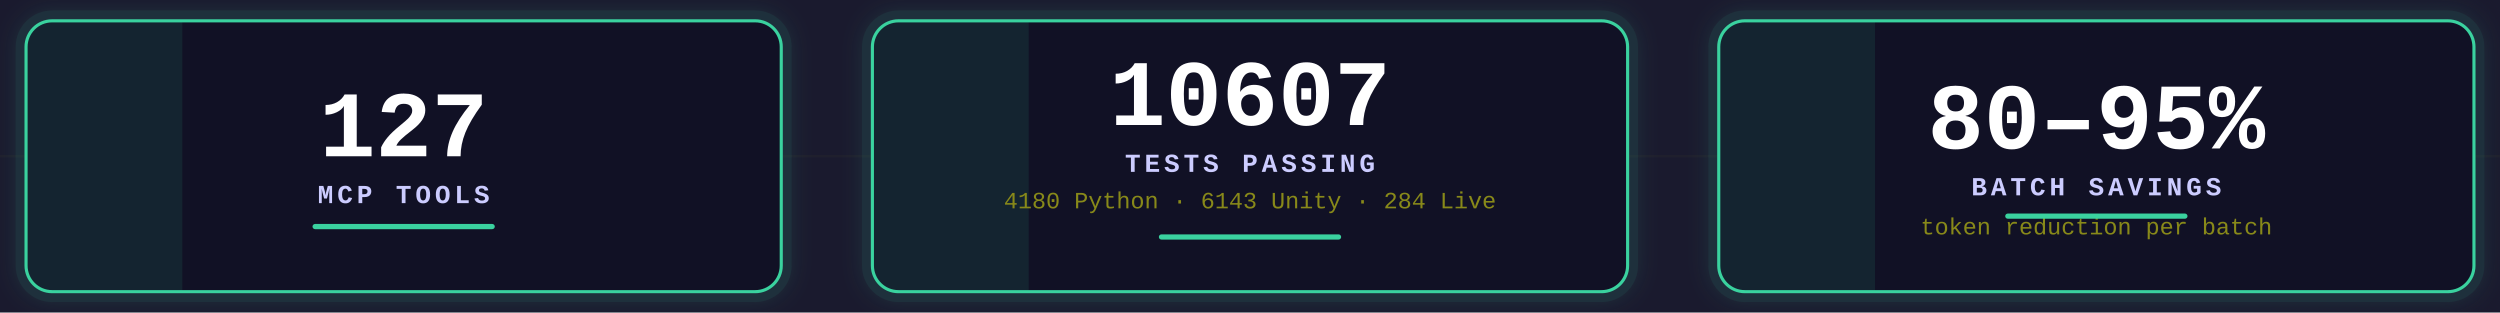
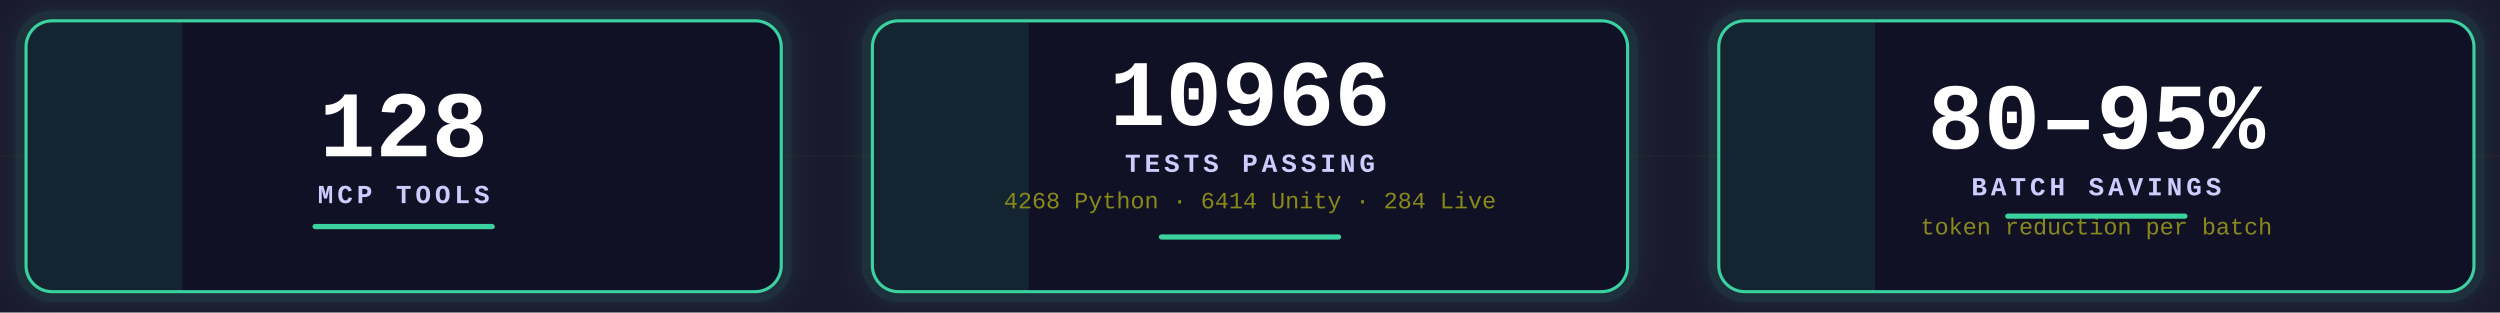
- <svg xmlns="http://www.w3.org/2000/svg" viewBox="0 0 960 120" width="960" height="120" role="img" aria-label="Unity MCP stats: 127 MCP tools, 10607 Tests (4180 Python + 6143 Unity + 284 Live), 80-95% Batch Savings">
+ <svg xmlns="http://www.w3.org/2000/svg" viewBox="0 0 960 120" width="960" height="120" role="img" aria-label="Unity MCP stats: 128 MCP tools, 10966 Tests (4268 Python + 6414 Unity + 284 Live), 80-95% Batch Savings">
  <defs>
    <filter id="sg" x="-25%" y="-30%" width="150%" height="160%">
      <feGaussianBlur stdDeviation="4" result="b" />
      <feMerge>
        <feMergeNode in="b" />
        <feMergeNode in="SourceGraphic" />
      </feMerge>
    </filter>
    <clipPath id="c1">
      <rect x="10" y="8" width="290" height="104" rx="10" />
    </clipPath>
    <clipPath id="c2">
      <rect x="335" y="8" width="290" height="104" rx="10" />
    </clipPath>
    <clipPath id="c3">
      <rect x="660" y="8" width="290" height="104" rx="10" />
    </clipPath>
  </defs>
  <rect width="960" height="120" fill="#1a1a2e" />
  <line x1="0" y1="60" x2="960" y2="60" stroke="#888919" stroke-opacity="0.05" stroke-width="1" />
  <rect x="10" y="8" width="290" height="104" rx="10" fill="none" stroke="#3ad29f" stroke-width="8" opacity="0.12" filter="url(#sg)">
    <animate attributeName="opacity" values="0.25;0.7;0.25" dur="3s" repeatCount="indefinite" begin="0s" />
  </rect>
  <rect x="10" y="8" width="290" height="104" rx="10" fill="#111125" />
  <rect x="10" y="8" width="290" height="104" rx="10" fill="none" stroke="#3ad29f" stroke-width="1.2" />
  <g clip-path="url(#c1)">
    <rect x="10" y="8" width="60" height="104" fill="#3ad29f" fill-opacity="0.10">
      <animateTransform attributeName="transform" type="translate" values="-100,0;400,0" dur="3s" repeatCount="indefinite" begin="0s" />
    </rect>
  </g>
-   <text x="155" y="60" text-anchor="middle" font-family="ui-monospace,SFMono-Regular,'SF Mono',Menlo,Consolas,'Liberation Mono',monospace" font-size="36" font-weight="700" fill="#ffffff">127</text>
+   <text x="155" y="60" text-anchor="middle" font-family="ui-monospace,SFMono-Regular,'SF Mono',Menlo,Consolas,'Liberation Mono',monospace" font-size="36" font-weight="700" fill="#ffffff">128</text>
  <text x="155" y="78" text-anchor="middle" font-family="ui-monospace,SFMono-Regular,'SF Mono',Menlo,Consolas,'Liberation Mono',monospace" font-size="10" font-weight="700" fill="#ccccff" letter-spacing="1.5">MCP TOOLS</text>
  <rect x="120" y="86" width="70" height="2" rx="1" fill="#3ad29f">
    <animate attributeName="opacity" values="0.6;1;0.6" dur="2s" repeatCount="indefinite" begin="0s" />
  </rect>
  <rect x="335" y="8" width="290" height="104" rx="10" fill="none" stroke="#3ad29f" stroke-width="8" opacity="0.12" filter="url(#sg)">
    <animate attributeName="opacity" values="0.25;0.7;0.25" dur="3s" repeatCount="indefinite" begin="0.6s" />
  </rect>
  <rect x="335" y="8" width="290" height="104" rx="10" fill="#111125" />
  <rect x="335" y="8" width="290" height="104" rx="10" fill="none" stroke="#3ad29f" stroke-width="1.2" />
  <g clip-path="url(#c2)">
    <rect x="335" y="8" width="60" height="104" fill="#3ad29f" fill-opacity="0.10">
      <animateTransform attributeName="transform" type="translate" values="-100,0;400,0" dur="3s" repeatCount="indefinite" begin="0.5s" />
    </rect>
  </g>
-   <text x="480" y="48" text-anchor="middle" font-family="ui-monospace,SFMono-Regular,'SF Mono',Menlo,Consolas,'Liberation Mono',monospace" font-size="36" font-weight="700" fill="#ffffff">10607</text>
+   <text x="480" y="48" text-anchor="middle" font-family="ui-monospace,SFMono-Regular,'SF Mono',Menlo,Consolas,'Liberation Mono',monospace" font-size="36" font-weight="700" fill="#ffffff">10966</text>
  <text x="480" y="66" text-anchor="middle" font-family="ui-monospace,SFMono-Regular,'SF Mono',Menlo,Consolas,'Liberation Mono',monospace" font-size="10" font-weight="700" fill="#ccccff" letter-spacing="1.5">TESTS PASSING</text>
-   <text x="480" y="80" text-anchor="middle" font-family="ui-monospace,SFMono-Regular,'SF Mono',Menlo,Consolas,'Liberation Mono',monospace" font-size="9" fill="#888919">4180 Python · 6143 Unity · 284 Live</text>
+   <text x="480" y="80" text-anchor="middle" font-family="ui-monospace,SFMono-Regular,'SF Mono',Menlo,Consolas,'Liberation Mono',monospace" font-size="9" fill="#888919">4268 Python · 6414 Unity · 284 Live</text>
  <rect x="445" y="90" width="70" height="2" rx="1" fill="#3ad29f">
    <animate attributeName="opacity" values="0.6;1;0.6" dur="2s" repeatCount="indefinite" begin="0.4s" />
  </rect>
  <rect x="660" y="8" width="290" height="104" rx="10" fill="none" stroke="#3ad29f" stroke-width="8" opacity="0.12" filter="url(#sg)">
    <animate attributeName="opacity" values="0.25;0.7;0.25" dur="3s" repeatCount="indefinite" begin="1.2s" />
  </rect>
  <rect x="660" y="8" width="290" height="104" rx="10" fill="#111125" />
  <rect x="660" y="8" width="290" height="104" rx="10" fill="none" stroke="#3ad29f" stroke-width="1.2" />
  <g clip-path="url(#c3)">
    <rect x="660" y="8" width="60" height="104" fill="#3ad29f" fill-opacity="0.10">
      <animateTransform attributeName="transform" type="translate" values="-100,0;400,0" dur="3s" repeatCount="indefinite" begin="1.0s" />
    </rect>
  </g>
  <text x="805" y="57" text-anchor="middle" font-family="ui-monospace,SFMono-Regular,'SF Mono',Menlo,Consolas,'Liberation Mono',monospace" font-size="36" font-weight="700" fill="#ffffff">80–95%</text>
  <text x="805" y="75" text-anchor="middle" font-family="ui-monospace,SFMono-Regular,'SF Mono',Menlo,Consolas,'Liberation Mono',monospace" font-size="10" font-weight="700" fill="#ccccff" letter-spacing="1.5">BATCH SAVINGS</text>
  <text x="805" y="90" text-anchor="middle" font-family="ui-monospace,SFMono-Regular,'SF Mono',Menlo,Consolas,'Liberation Mono',monospace" font-size="9" fill="#888919">token reduction per batch</text>
  <rect x="770" y="82" width="70" height="2" rx="1" fill="#3ad29f">
    <animate attributeName="opacity" values="0.6;1;0.6" dur="2s" repeatCount="indefinite" begin="0.8s" />
  </rect>
</svg>
